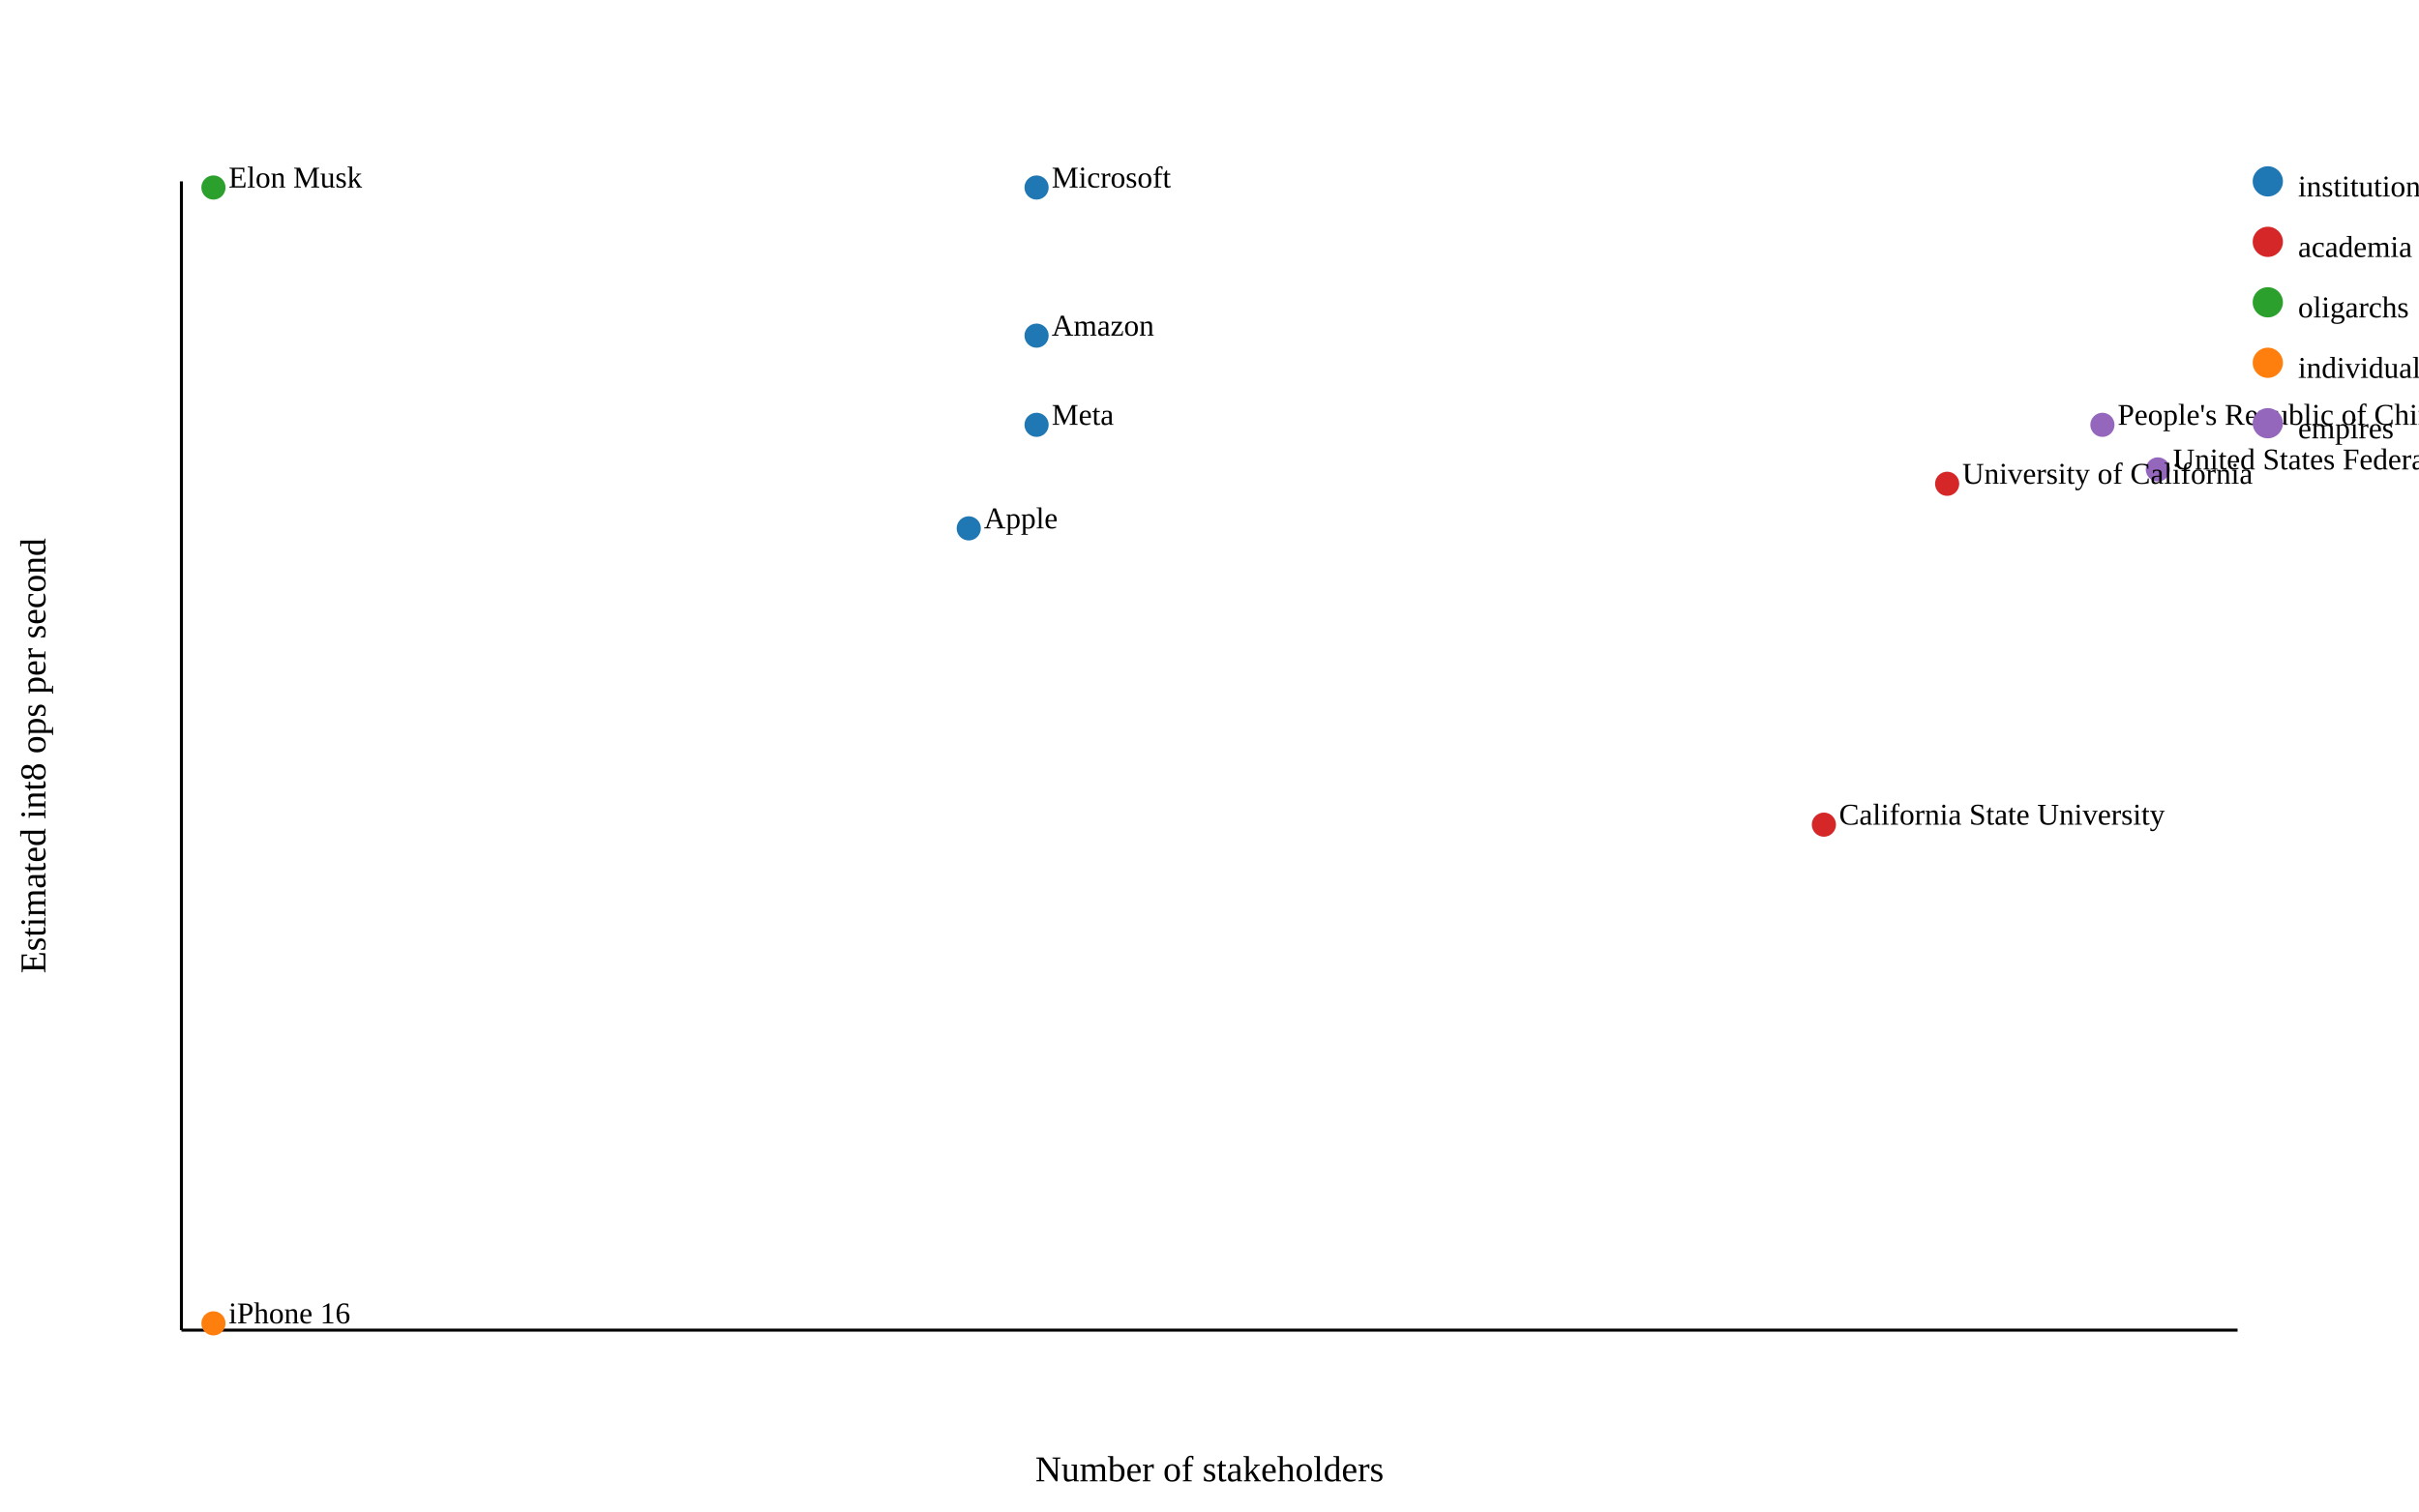
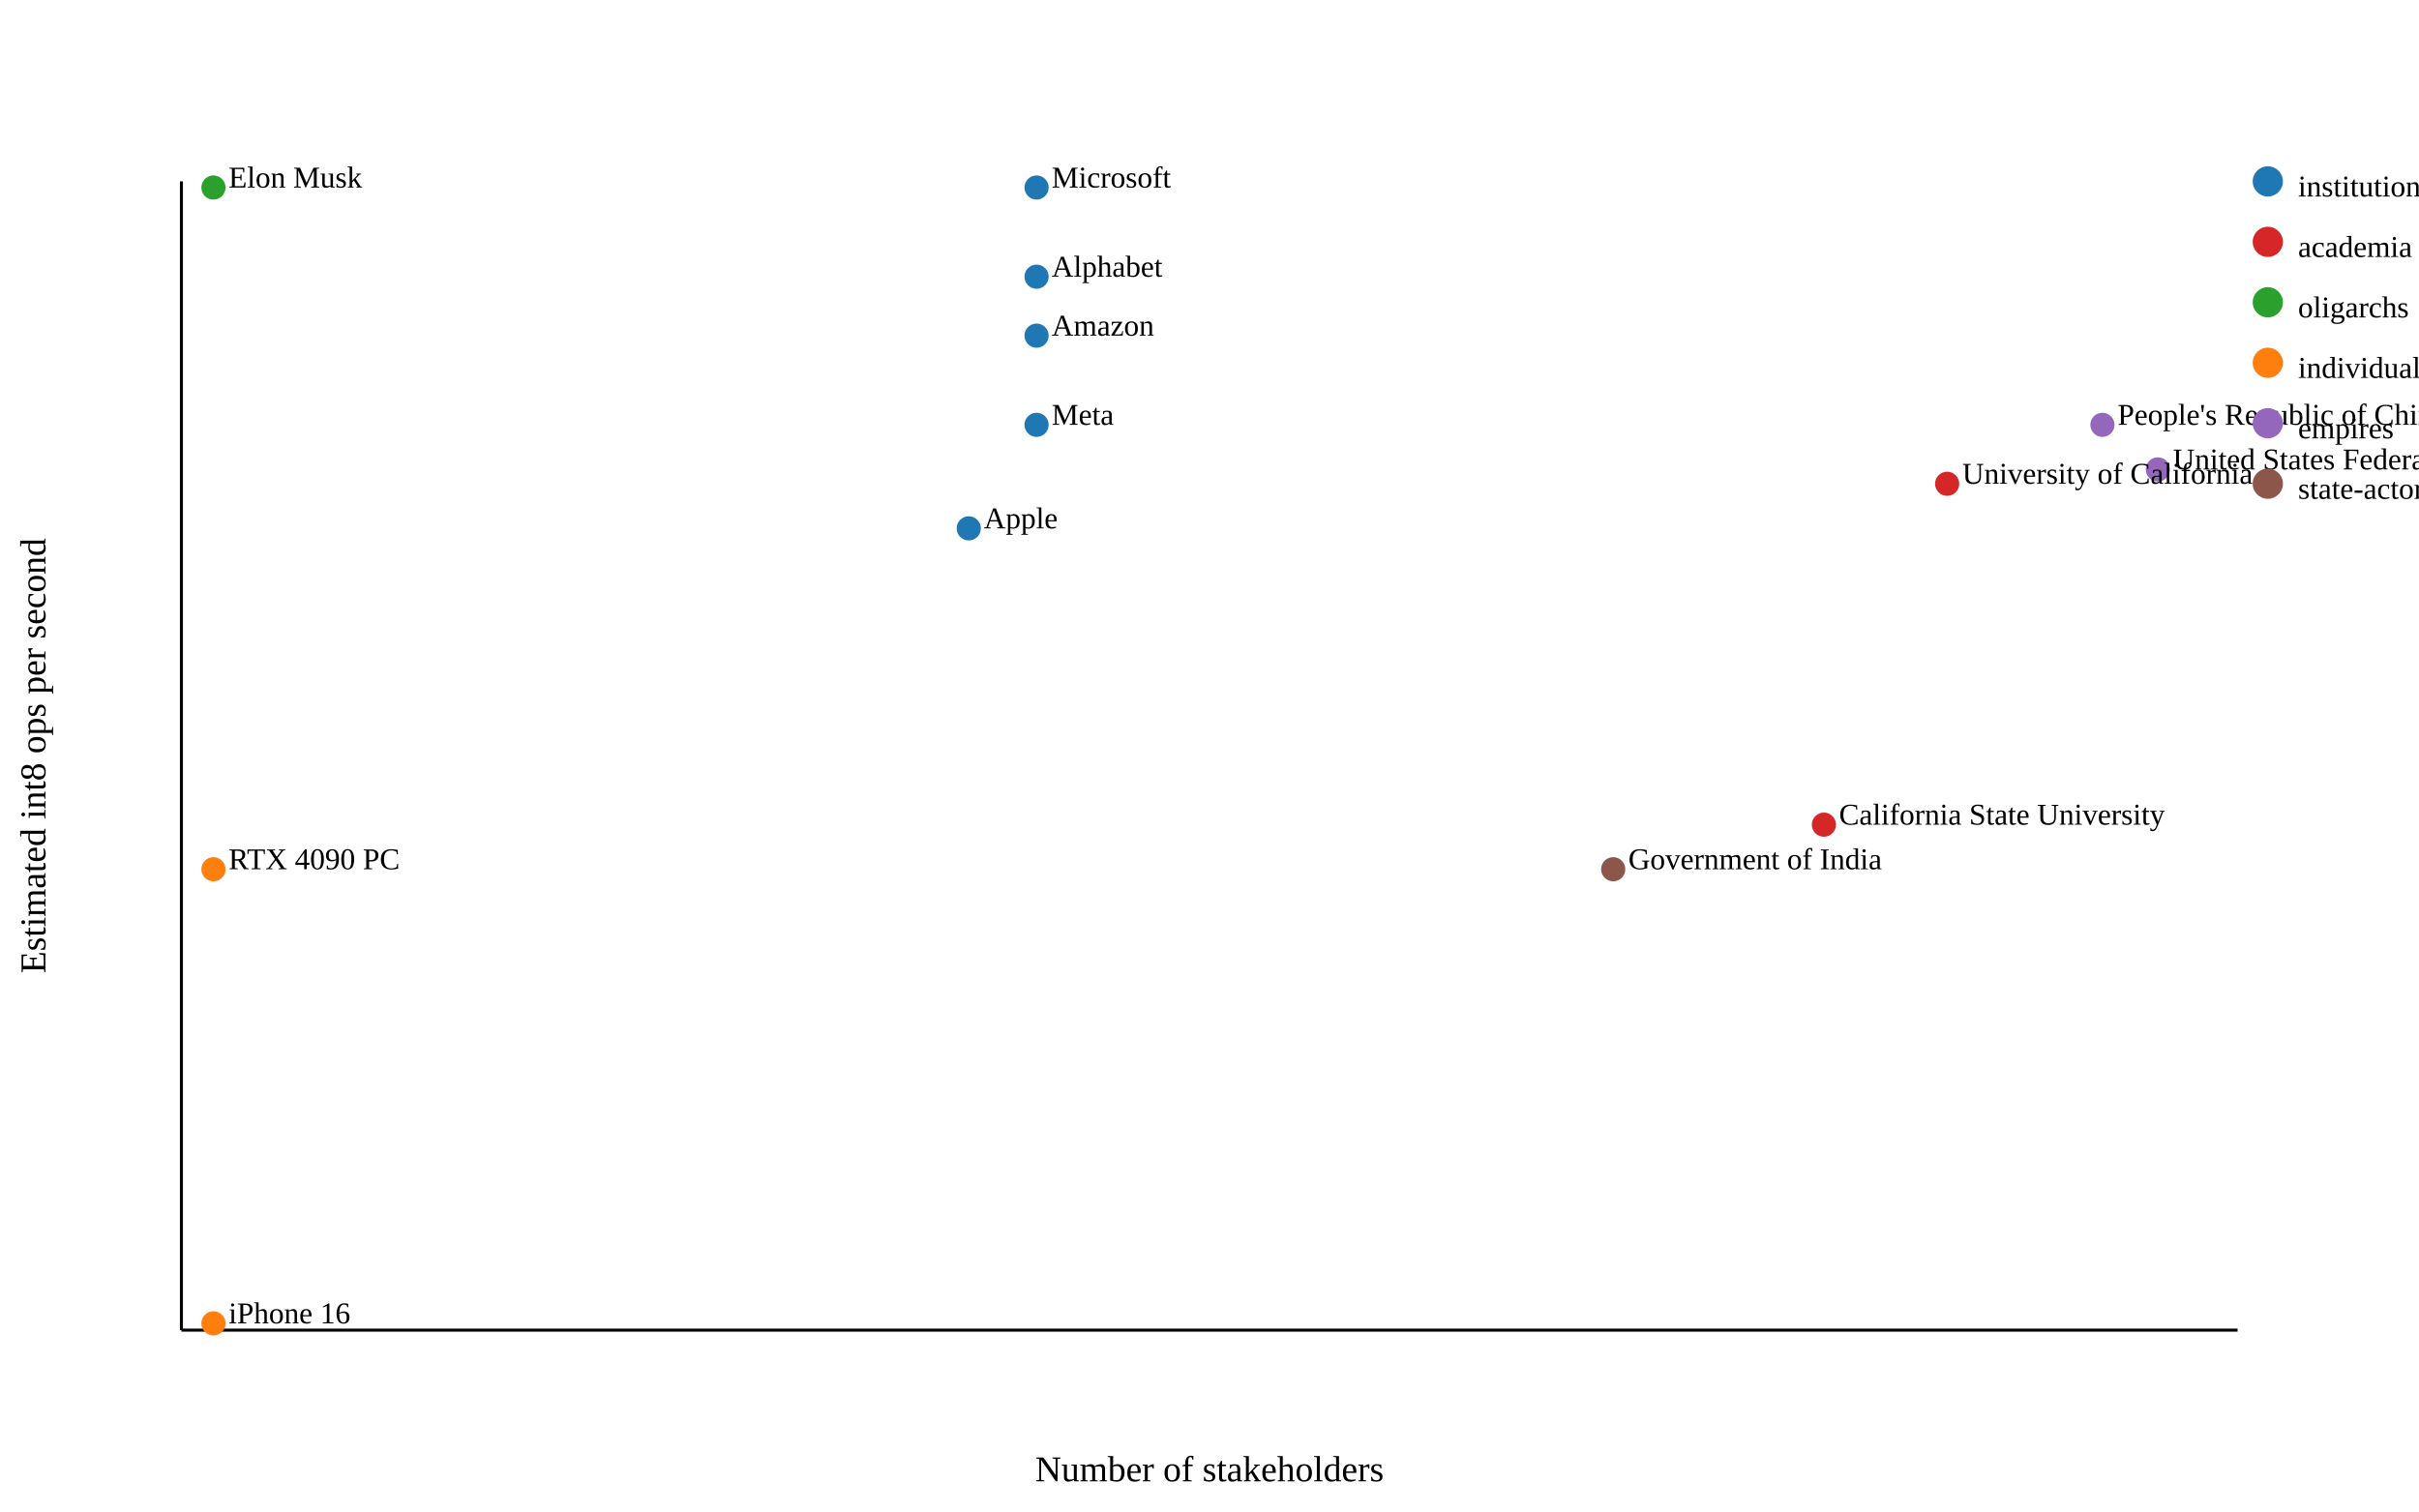
<svg xmlns="http://www.w3.org/2000/svg" width="800" height="500">
  <line x1="60" y1="440" x2="740" y2="440" stroke="black" />
  <line x1="60" y1="440" x2="60" y2="60" stroke="black" />
  <text x="400.0" y="490" text-anchor="middle" font-size="12">Number of stakeholders</text>
  <text x="15" y="250.0" transform="rotate(-90,15,250.0)" text-anchor="middle" font-size="12">Estimated int8 ops per second</text>
+   <circle cx="713.63" cy="155.28" r="4" fill="#9467bd" />
+   <text x="718.63" y="155.28" font-size="10" alignment-baseline="middle">United States Federal Government</text>
+   <circle cx="70.59" cy="437.76" r="4" fill="#ff7f0e" />
+   <text x="75.59" y="437.76" font-size="10" alignment-baseline="middle">iPhone 16</text>
+   <circle cx="603.19" cy="272.79" r="4" fill="#d62728" />
+   <text x="608.19" y="272.79" font-size="10" alignment-baseline="middle">California State University</text>
+   <circle cx="70.59" cy="62.03" r="4" fill="#2ca02c" />
+   <text x="75.59" y="62.03" font-size="10" alignment-baseline="middle">Elon Musk</text>
+   <circle cx="342.81" cy="140.53" r="4" fill="#1f77b4" />
+   <text x="347.81" y="140.53" font-size="10" alignment-baseline="middle">Meta</text>
+   <circle cx="320.38" cy="174.78" r="4" fill="#1f77b4" />
+   <text x="325.38" y="174.78" font-size="10" alignment-baseline="middle">Apple</text>
+   <circle cx="643.95" cy="160.03" r="4" fill="#d62728" />
+   <text x="648.95" y="160.03" font-size="10" alignment-baseline="middle">University of California</text>
+   <circle cx="342.81" cy="91.53" r="4" fill="#1f77b4" />
+   <text x="347.81" y="91.53" font-size="10" alignment-baseline="middle">Alphabet</text>
+   <circle cx="70.59" cy="287.54" r="4" fill="#ff7f0e" />
+   <text x="75.59" y="287.54" font-size="10" alignment-baseline="middle">RTX 4090 PC</text>
+   <circle cx="342.81" cy="62.03" r="4" fill="#1f77b4" />
+   <text x="347.81" y="62.03" font-size="10" alignment-baseline="middle">Microsoft</text>
+   <circle cx="695.30" cy="140.53" r="4" fill="#9467bd" />
+   <text x="700.30" y="140.53" font-size="10" alignment-baseline="middle">People's Republic of China</text>
+   <circle cx="533.51" cy="287.54" r="4" fill="#8c564b" />
+   <text x="538.51" y="287.54" font-size="10" alignment-baseline="middle">Government of India</text>
  <circle cx="342.81" cy="111.03" r="4" fill="#1f77b4" />
-   <text x="347.81" y="111.031" font-size="10" alignment-baseline="middle">Amazon</text>
-   <circle cx="320.38" cy="174.78" r="4" fill="#1f77b4" />
-   <text x="325.38" y="174.784" font-size="10" alignment-baseline="middle">Apple</text>
-   <circle cx="603.19" cy="272.79" r="4" fill="#d62728" />
-   <text x="608.19" y="272.789" font-size="10" alignment-baseline="middle">California State University</text>
-   <circle cx="70.59" cy="62.03" r="4" fill="#2ca02c" />
-   <text x="75.59" y="62.028" font-size="10" alignment-baseline="middle">Elon Musk</text>
-   <circle cx="70.59" cy="437.76" r="4" fill="#ff7f0e" />
-   <text x="75.59" y="437.758" font-size="10" alignment-baseline="middle">iPhone 16</text>
-   <circle cx="342.81" cy="140.53" r="4" fill="#1f77b4" />
-   <text x="347.81" y="140.533" font-size="10" alignment-baseline="middle">Meta</text>
-   <circle cx="342.81" cy="62.03" r="4" fill="#1f77b4" />
-   <text x="347.81" y="62.028" font-size="10" alignment-baseline="middle">Microsoft</text>
-   <circle cx="695.30" cy="140.53" r="4" fill="#9467bd" />
-   <text x="700.30" y="140.533" font-size="10" alignment-baseline="middle">People's Republic of China</text>
-   <circle cx="713.63" cy="155.28" r="4" fill="#9467bd" />
-   <text x="718.63" y="155.284" font-size="10" alignment-baseline="middle">United States Federal Government</text>
-   <circle cx="643.95" cy="160.03" r="4" fill="#d62728" />
-   <text x="648.95" y="160.033" font-size="10" alignment-baseline="middle">University of California</text>
+   <text x="347.81" y="111.03" font-size="10" alignment-baseline="middle">Amazon</text>
  <circle cx="750" cy="60" r="5" fill="#1f77b4" />
  <text x="760" y="65" font-size="10">institutions</text>
  <circle cx="750" cy="80" r="5" fill="#d62728" />
  <text x="760" y="85" font-size="10">academia</text>
  <circle cx="750" cy="100" r="5" fill="#2ca02c" />
  <text x="760" y="105" font-size="10">oligarchs</text>
  <circle cx="750" cy="120" r="5" fill="#ff7f0e" />
  <text x="760" y="125" font-size="10">individuals</text>
  <circle cx="750" cy="140" r="5" fill="#9467bd" />
  <text x="760" y="145" font-size="10">empires</text>
+   <circle cx="750" cy="160" r="5" fill="#8c564b" />
+   <text x="760" y="165" font-size="10">state-actors</text>
</svg>
